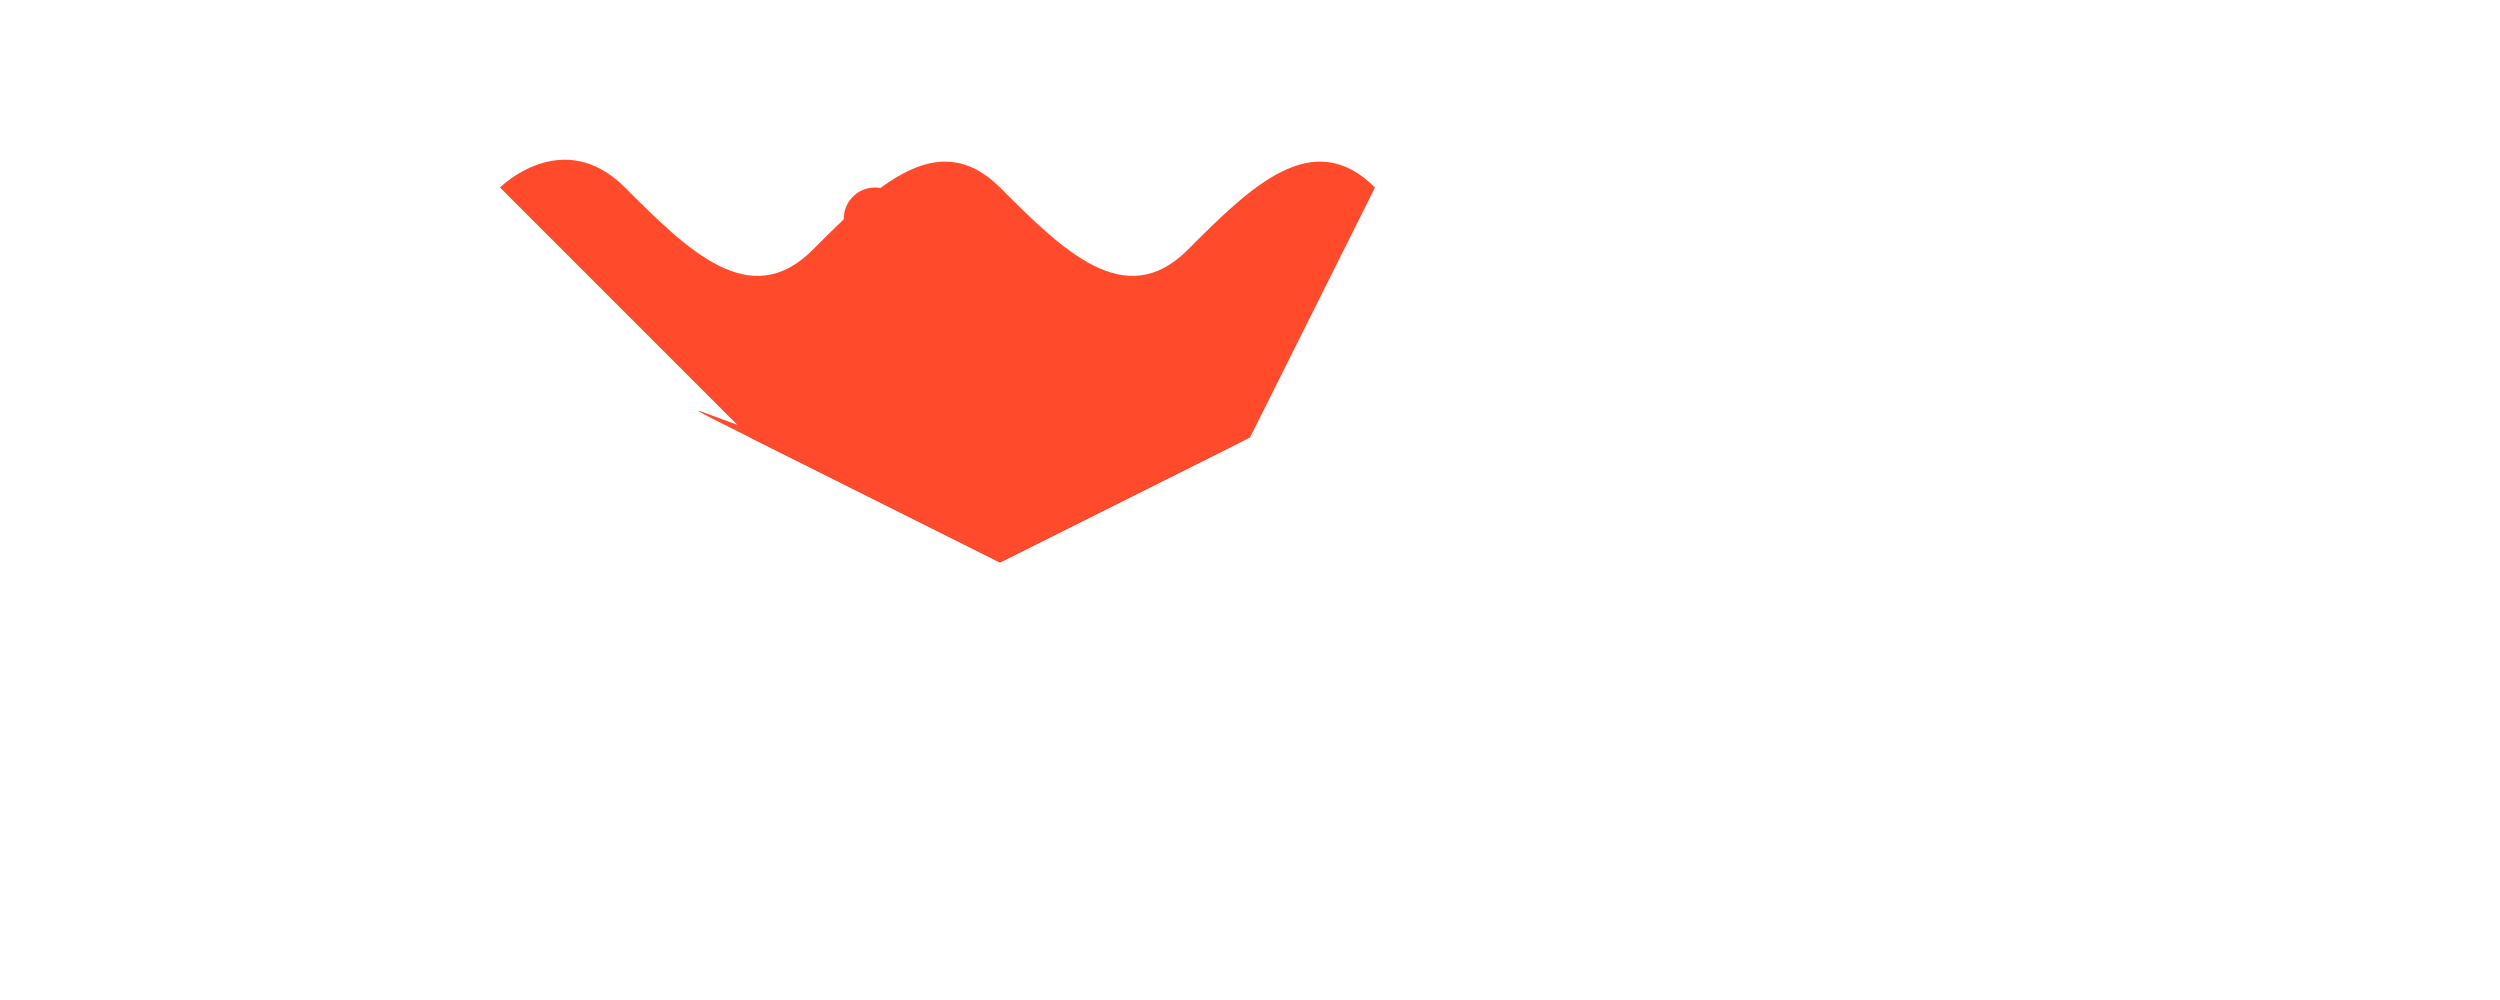
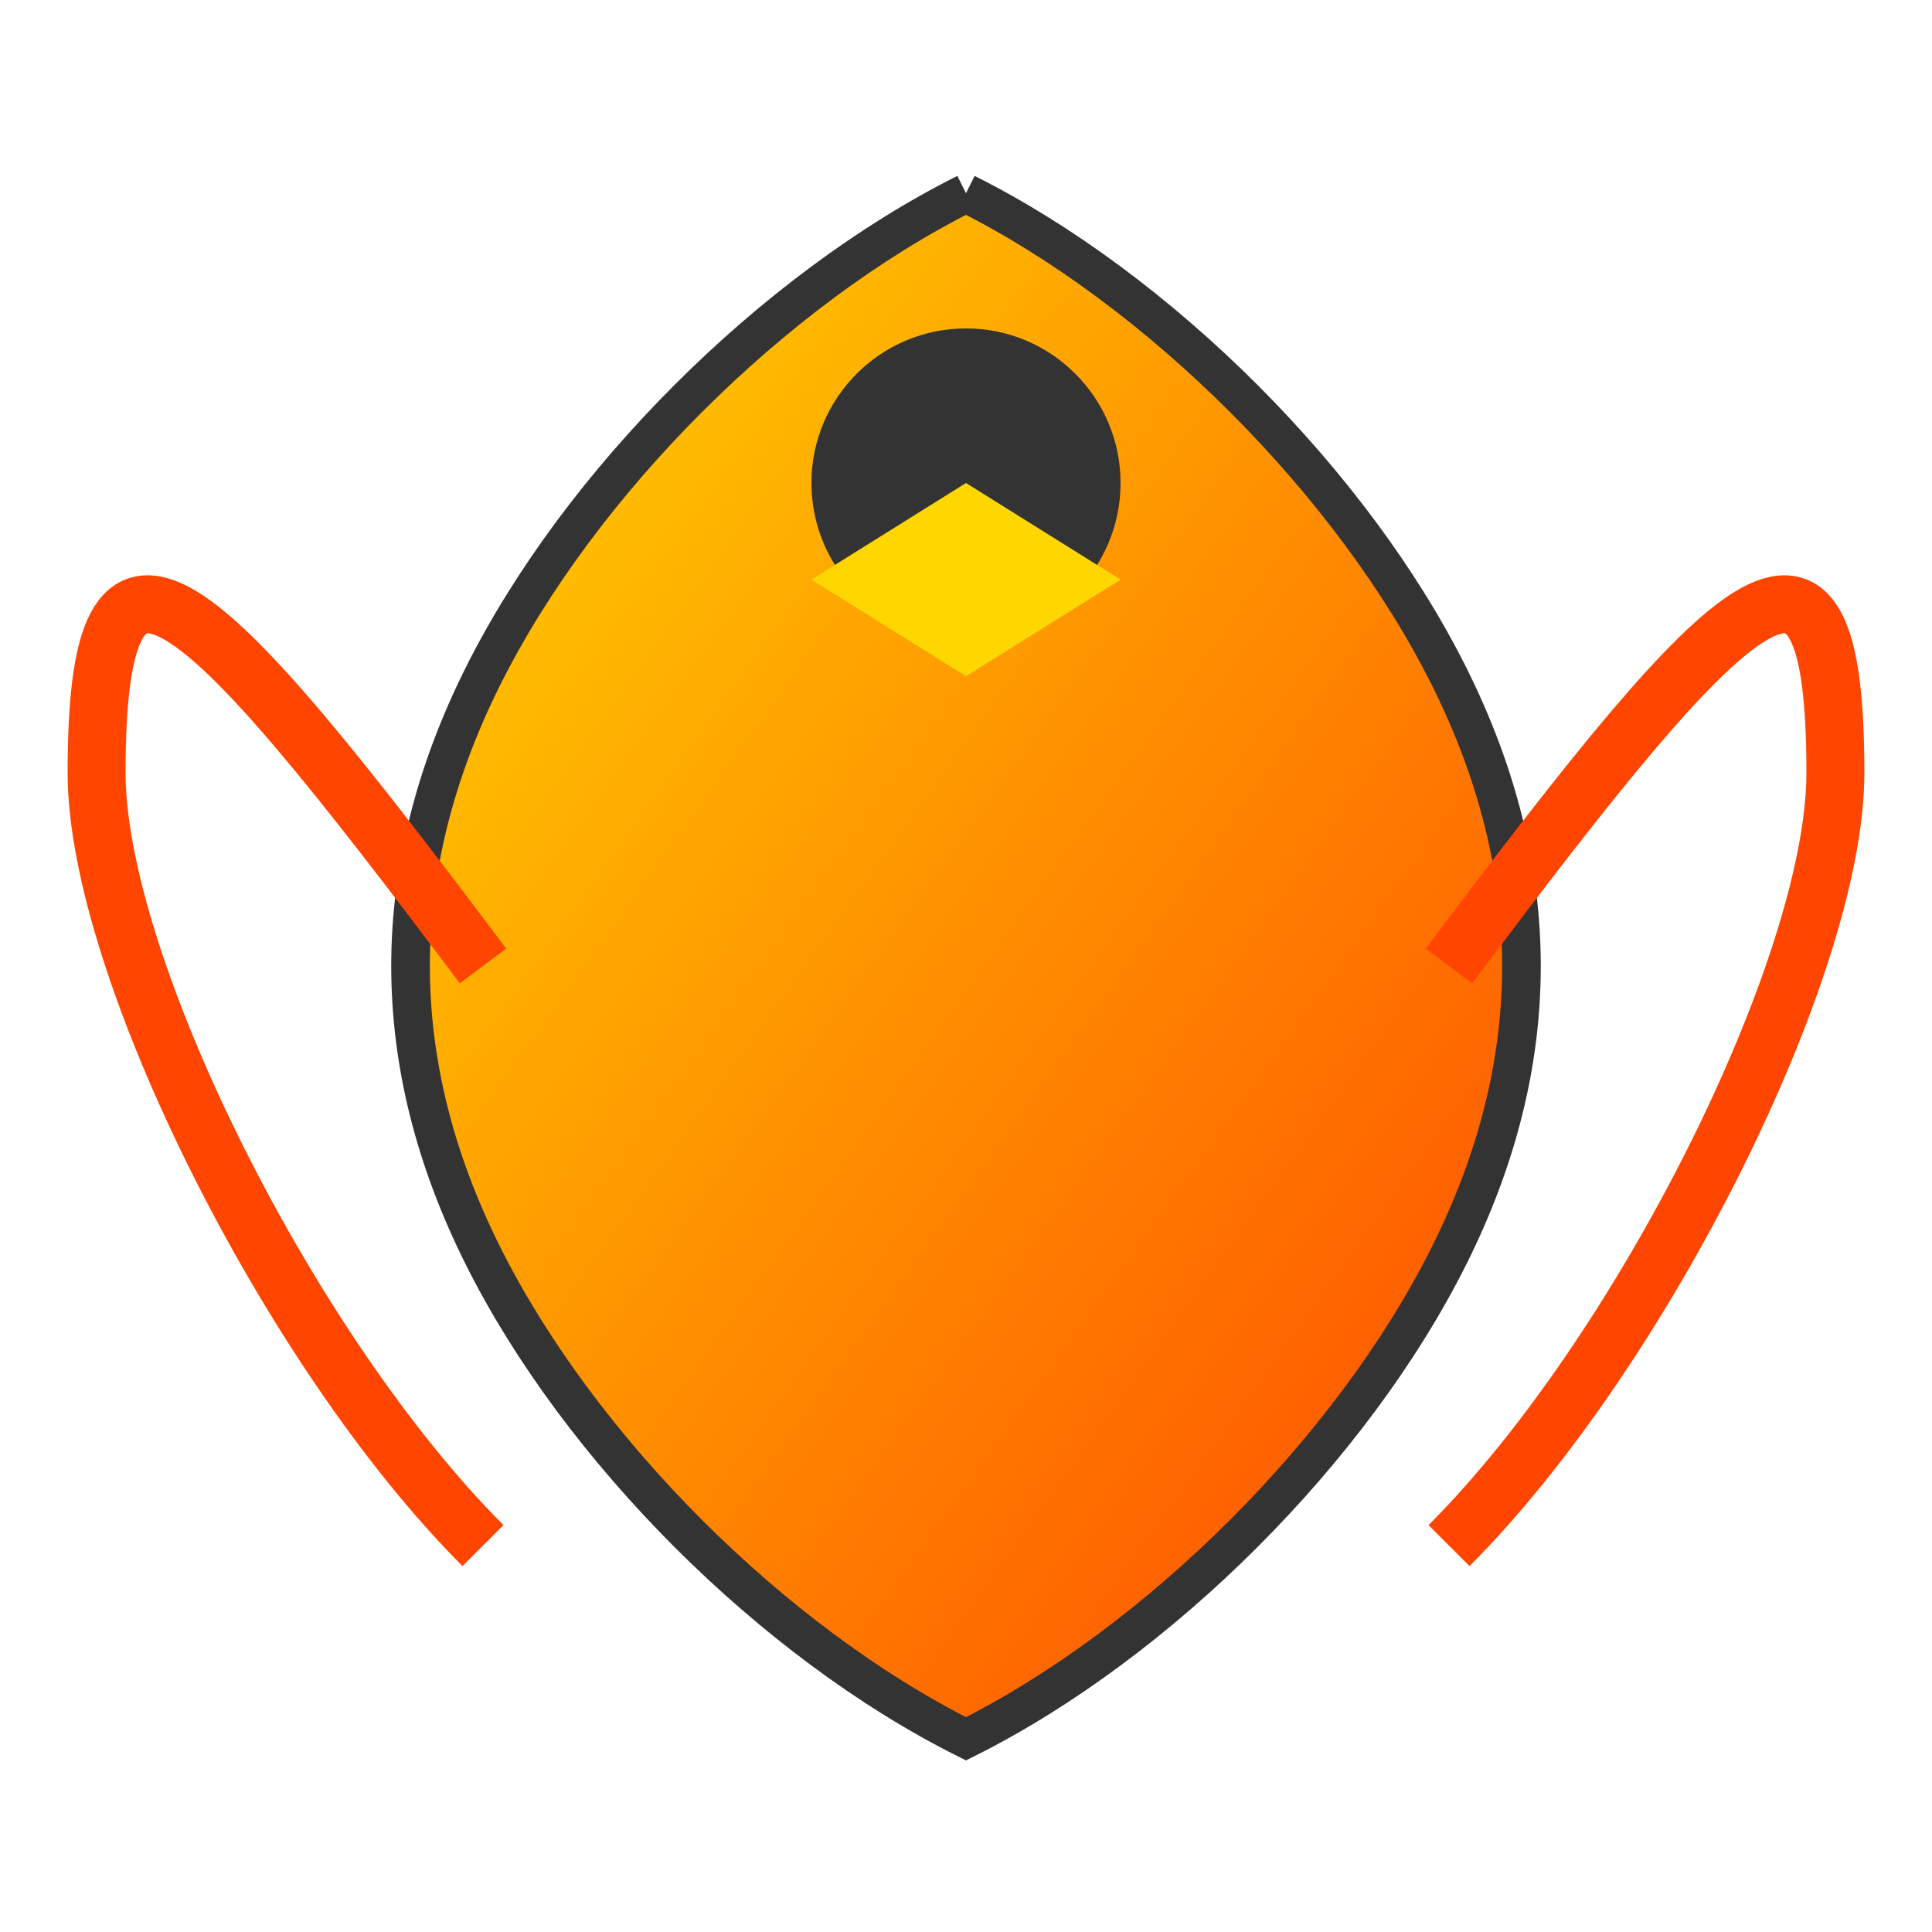
- <svg width="200" height="80" version="1.1" viewBox="0 0 400 160">
-   <g transform="translate(0,-10)">
-     <path fill="#FF4B2B" d="M80,40 C80,40 90,30 100,40 C110,50 120,60 130,50 C140,40 150,30 160,40 C170,50 180,60 190,50 C200,40 210,30 220,40 L200,80 L160,100 L120,80 Z" />
-     <path fill="#FF4B2B" d="M120,80 L160,100 L200,80 C180,90 160,90 140,85 C120,80 100,70 120,80 Z" />
-     <circle fill="#FF4B2B" cx="140" cy="45" r="5" />
+ <svg xmlns="http://www.w3.org/2000/svg" width="100" height="100" viewBox="0 0 100 100">
+   <defs>
+     <linearGradient id="phoenixGradient" x1="0%" y1="0%" x2="100%" y2="100%">
+       <stop offset="0%" style="stop-color:#FFD700" />
+       <stop offset="100%" style="stop-color:#FF4500" />
+     </linearGradient>
+   </defs>
+   <g transform="translate(50,50)">
+     <path d="M0,-40 C10,-35 20,-25 25,-15 C30,-5 30,5 25,15 C20,25 10,35 0,40              C-10,35 -20,25 -25,15 C-30,5 -30,-5 -25,-15 C-20,-25 -10,-35 0,-40" fill="url(#phoenixGradient)" stroke="#333" stroke-width="2" />
+     <path d="M-25,0 C-40,-20 -45,-25 -45,-10 C-45,0 -35,20 -25,30" fill="none" stroke="#FF4500" stroke-width="3" />
+     <path d="M25,0 C40,-20 45,-25 45,-10 C45,0 35,20 25,30" fill="none" stroke="#FF4500" stroke-width="3" />
+     <circle cx="0" cy="-25" r="8" fill="#333" />
+     <path d="M0,-25 L8,-20 L0,-15 L-8,-20 Z" fill="#FFD700" />
  </g>
</svg>
